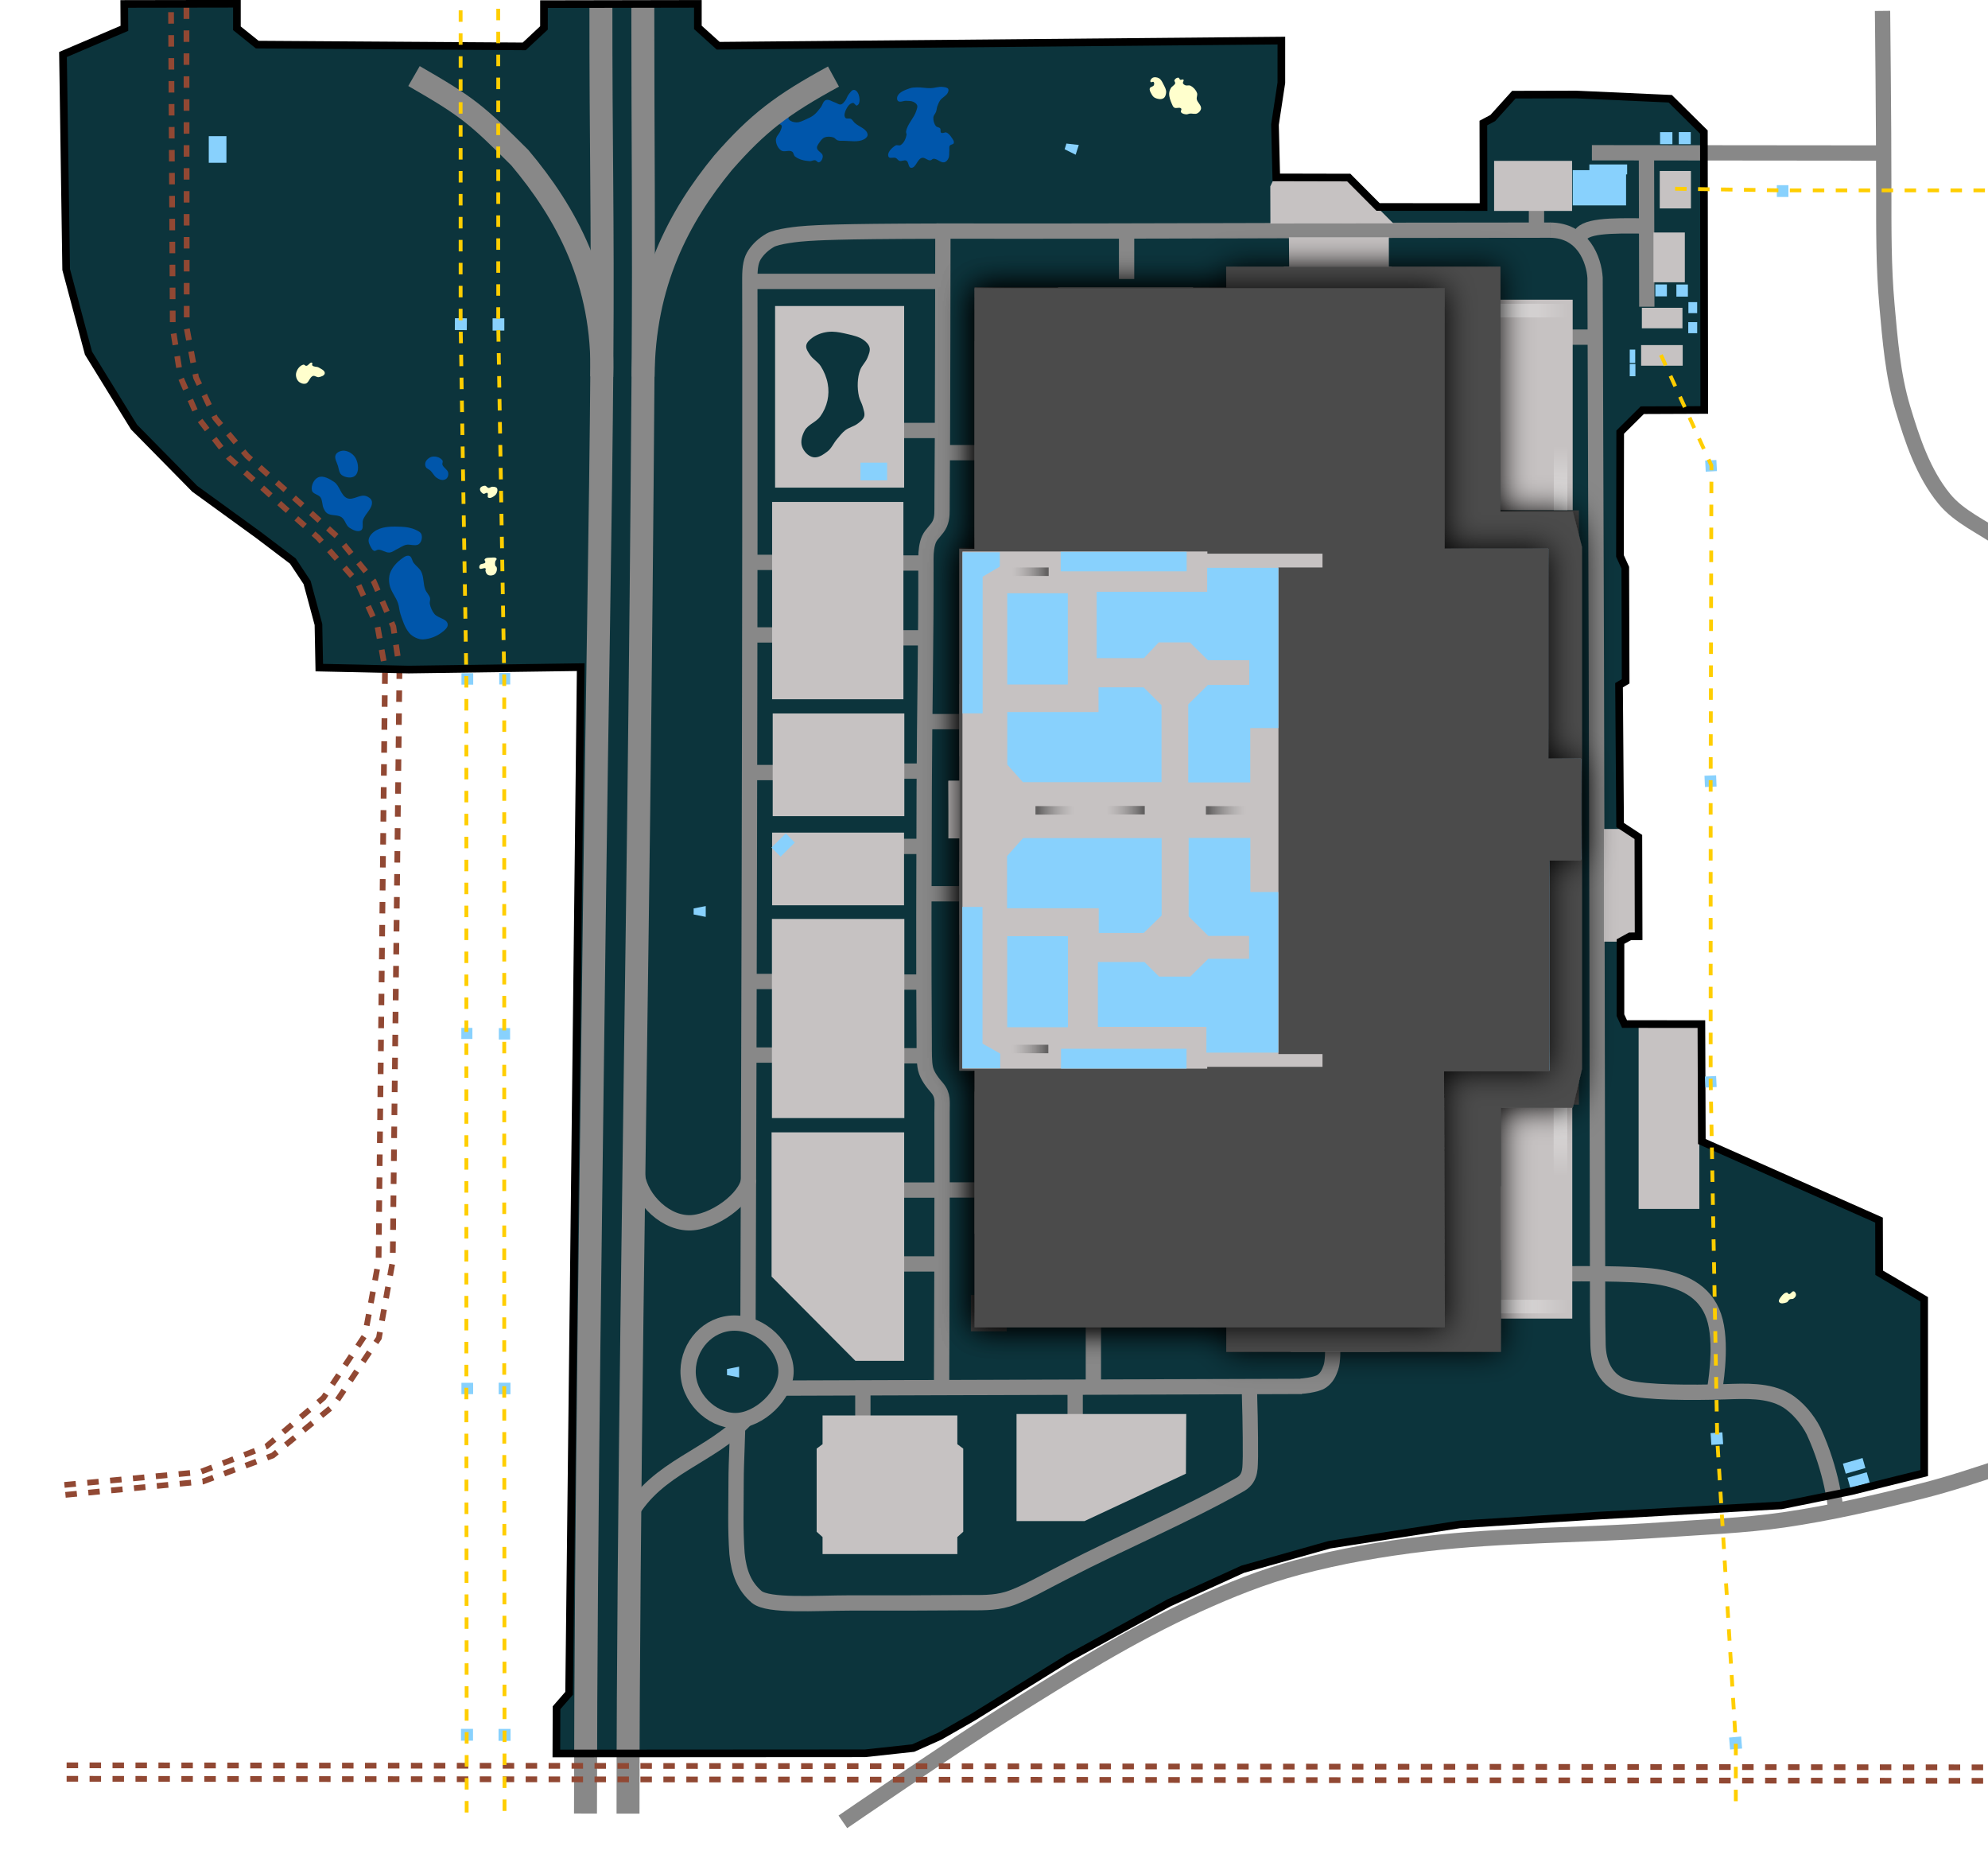
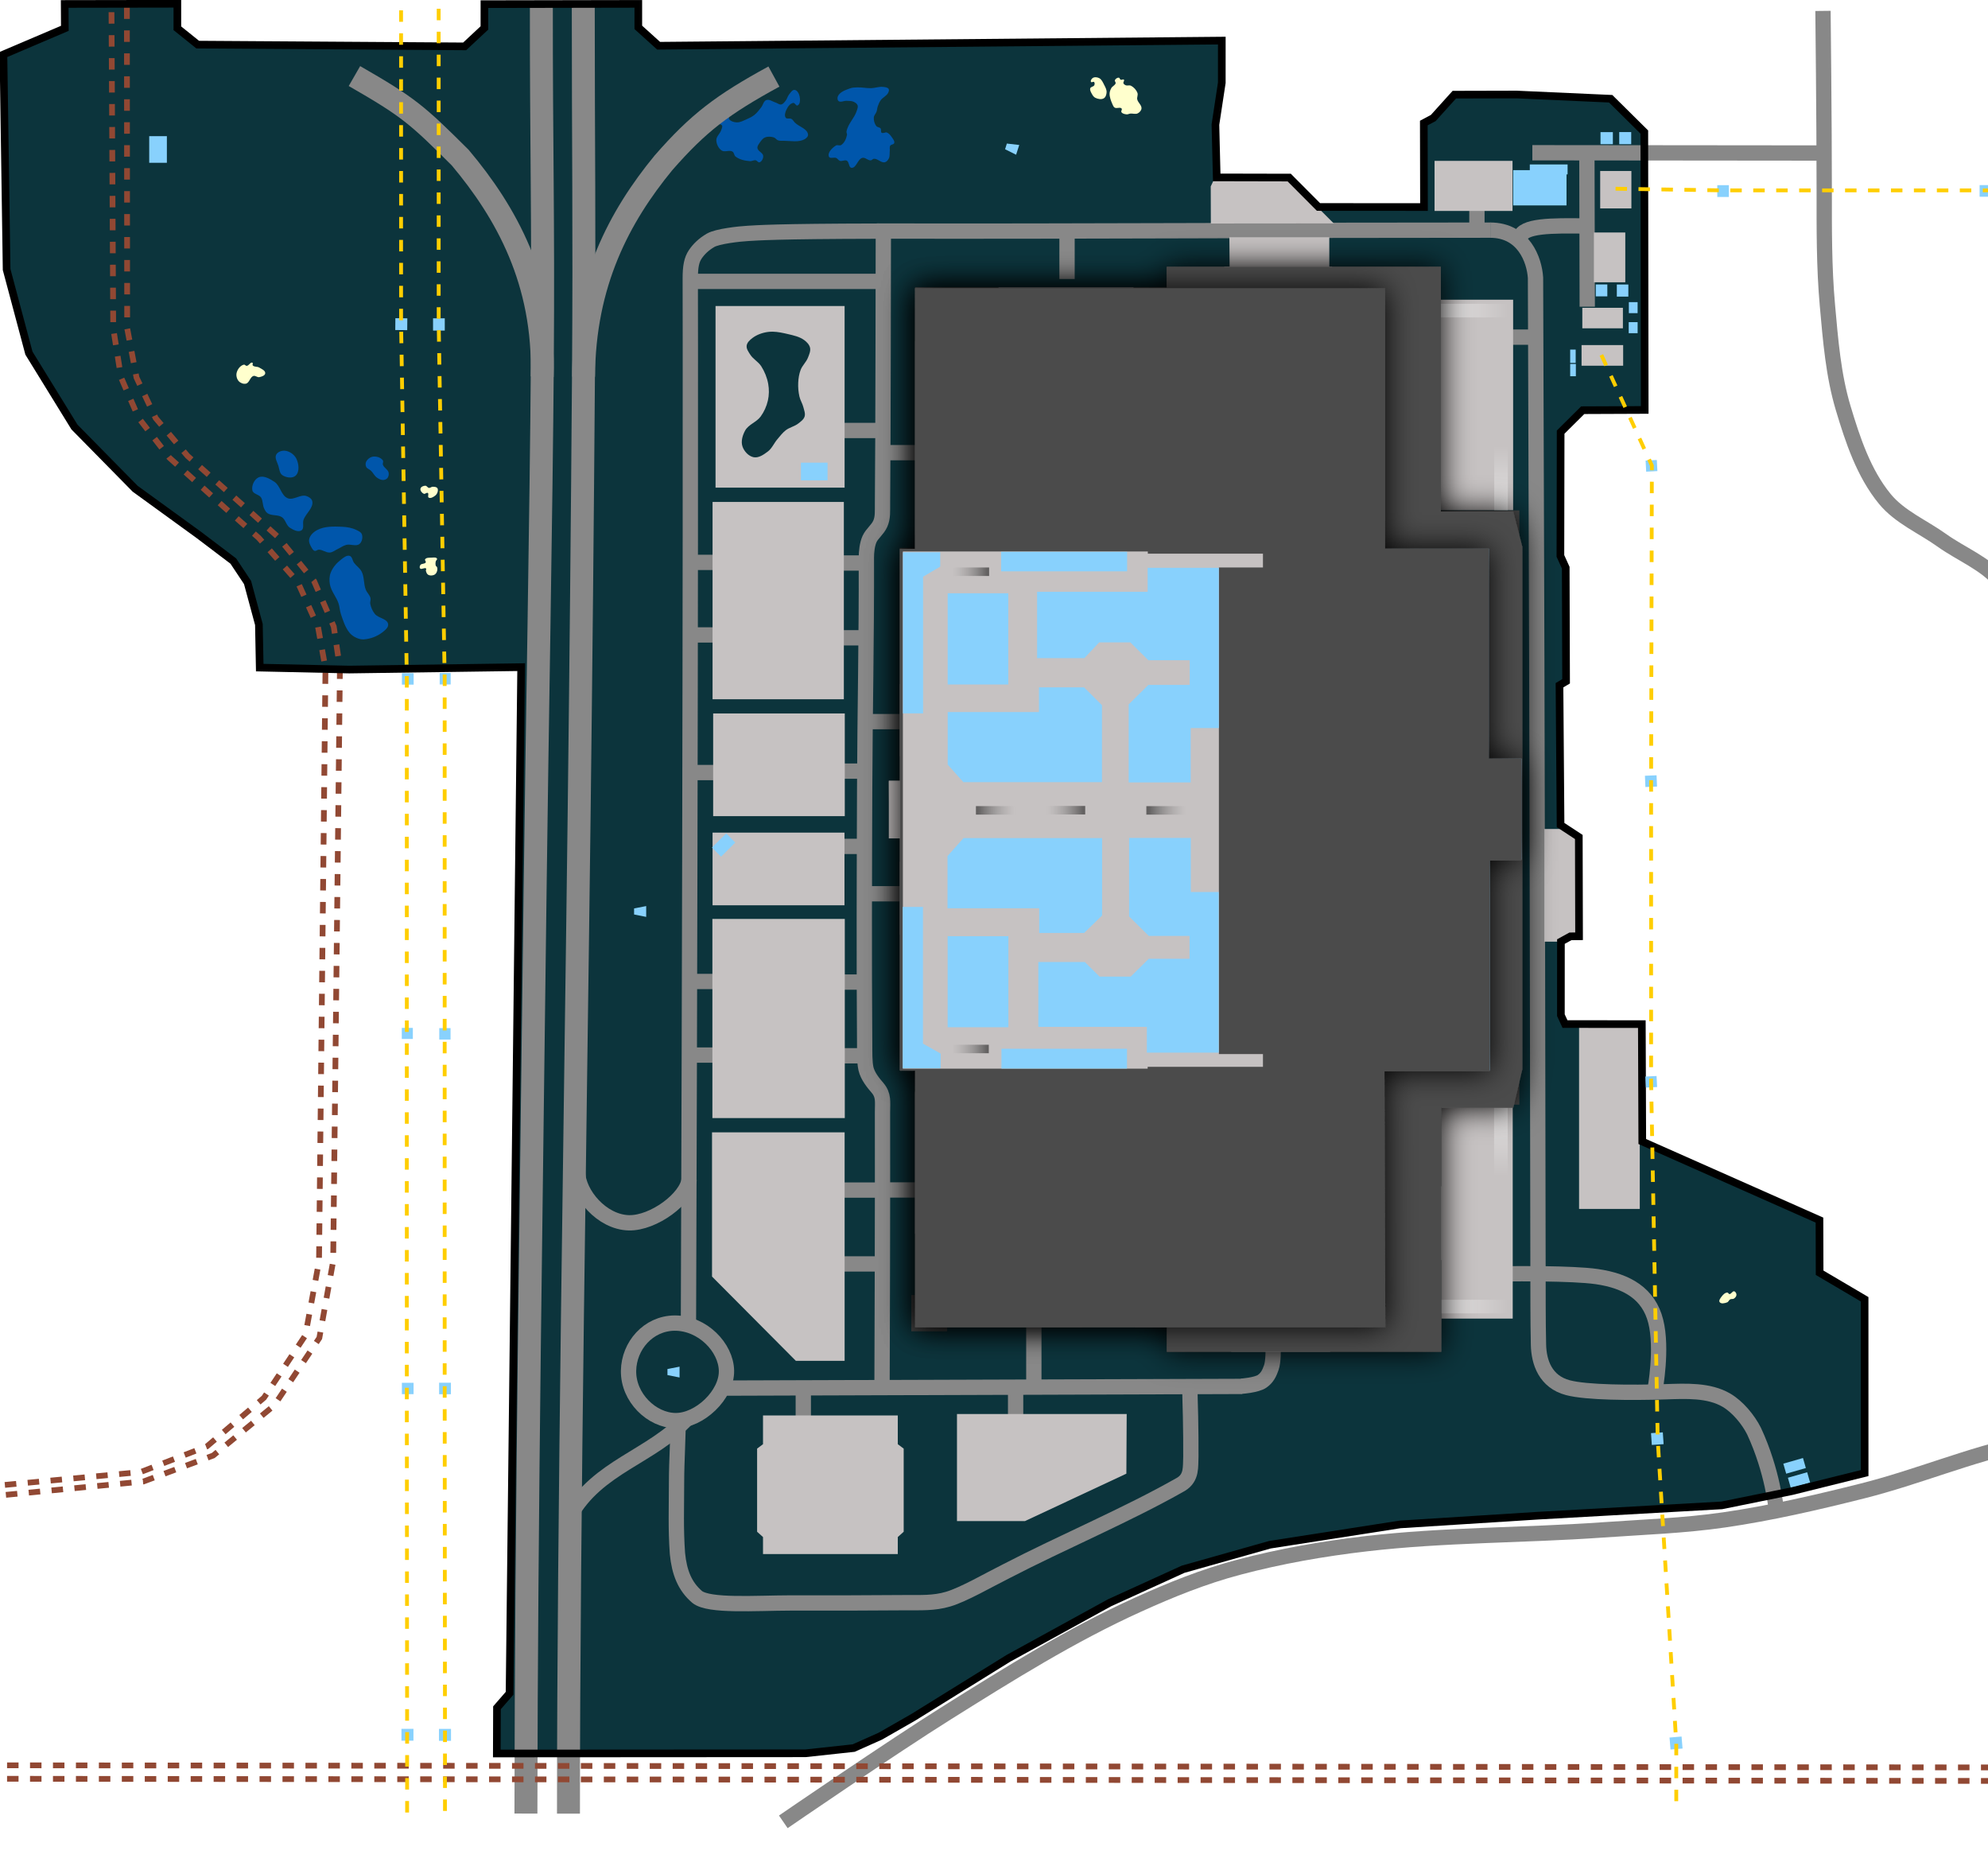
- <svg xmlns="http://www.w3.org/2000/svg" xmlns:xlink="http://www.w3.org/1999/xlink" xml:space="preserve" id="svg235" width="977.1" height="918.559" version="1.1" viewBox="0 0 977.1 977.1" preserveAspectRatio="xMidYMid">
+ <svg xmlns="http://www.w3.org/2000/svg" xmlns:xlink="http://www.w3.org/1999/xlink" xml:space="preserve" id="svg235" width="977.1" height="918.559" version="1.1" viewBox="0 0 977.1 977.1" preserveAspectRatio="xMinYMax">
  <style id="style_common">
    .cement { fill:#c6c2c2 }
    .land { fill:#0c343c }
    .rock { fill:#ffffcd }
    .water { fill:#0056ab }
    .wood { fill:#593700 }
    .tarmac { fill:#888 }
    .gravel { fill:#946d3e }
    .building { fill:#88d1fd }
    .map_border { fill:none;stroke:#000;stroke-width:4 }
    .fence { fill:none;stroke:#c4e3c3;stroke-width:1 }
    .road_tarmac { fill:none;stroke:#888 }
    .road_gravel { fill:none;stroke:#946d3e }
    .road_small { stroke-width:5 }
    .road_medium { stroke-width:8 }
    .road_large { stroke-width:12 }
    .railroad { fill:none;stroke:#914833;stroke-dasharray:6;stroke-width:3 }
    .danger { fill:red;fill-opacity:.4;stroke:red;stroke-dasharray:4,2;stroke-width:2 }
  </style>
  <style id="style_interchange">
    .shadow{filter:drop-shadow(0 0 8px #000)}
    .structure{ fill:#4b4b4b }
    .powerline{ fill:none;stroke:#ffce00;stroke-width:2;stroke-miterlimit:10;stroke-dasharray:6,6 }
  </style>
  <defs id="defs1">
    <linearGradient id="rampDown_l2r">
      <stop id="stop200" offset="0" style="stop-color:#777777;stop-opacity:0;" />
      <stop id="stop199" offset="1" style="stop-color:#000000;stop-opacity:0.5;" />
    </linearGradient>
    <linearGradient id="rampDown_r2l">
      <stop id="stop84" offset="0" style="stop-color:#000000;stop-opacity:0.5;" />
      <stop id="stop85" offset="1" style="stop-color:#777777;stop-opacity:0;" />
    </linearGradient>
    <linearGradient id="rampUp_l2r">
      <stop id="stop168" offset="0" style="stop-color:#ffffff;stop-opacity:0;" />
      <stop id="stop169" offset="1" style="stop-color:#ffffff;stop-opacity:0.5;" />
    </linearGradient>
    <linearGradient id="rampUp_r2l">
      <stop id="stop176" offset="0" style="stop-color:#ffffff;stop-opacity:0.5;" />
      <stop id="stop175" offset="1" style="stop-color:#ffffff;stop-opacity:0;" />
    </linearGradient>
    <linearGradient xlink:href="#rampDown_l2r" id="linearGradient199" x1="559.72" x2="580.328" y1="616.028" y2="616.028" gradientUnits="userSpaceOnUse" />
    <linearGradient xlink:href="#rampDown_l2r" id="linearGradient204" x1="615.41" x2="636.924" y1="475.45" y2="475.45" gradientUnits="userSpaceOnUse" />
    <linearGradient xlink:href="#rampDown_l2r" id="linearGradient208" x1="559.918" x2="580.392" y1="335.181" y2="335.181" gradientUnits="userSpaceOnUse" />
    <linearGradient xlink:href="#rampDown_l2r" id="linearGradient244" x1="654.3" x2="666.345" y1="622.466" y2="622.466" gradientUnits="userSpaceOnUse" />
    <linearGradient xlink:href="#rampDown_r2l" id="linearGradient178" x1="534.583" x2="551.118" y1="475.259" y2="475.259" gradientUnits="userSpaceOnUse" />
    <linearGradient xlink:href="#rampDown_r2l" id="linearGradient183" x1="562.593" x2="578.763" y1="648.223" y2="648.223" gradientUnits="userSpaceOnUse" />
    <linearGradient xlink:href="#rampDown_r2l" id="linearGradient185" x1="689.426" x2="716.388" y1="638.206" y2="638.206" gradientUnits="userSpaceOnUse" />
    <linearGradient xlink:href="#rampDown_r2l" id="linearGradient190" x1="653.566" x2="665.019" y1="326.371" y2="326.371" gradientUnits="userSpaceOnUse" />
    <linearGradient xlink:href="#rampDown_r2l" id="linearGradient192" x1="563.652" x2="577.103" y1="216.613" y2="216.613" gradientUnits="userSpaceOnUse" />
    <linearGradient xlink:href="#rampDown_r2l" id="linearGradient194" x1="547.947" x2="578.655" y1="313.955" y2="313.955" gradientUnits="userSpaceOnUse" />
    <linearGradient xlink:href="#rampDown_r2l" id="linearGradient202" x1="675.547" x2="697.621" y1="475.556" y2="475.556" gradientUnits="userSpaceOnUse" />
    <linearGradient xlink:href="#rampDown_r2l" id="linearGradient206" x1="575.148" x2="596.969" y1="475.676" y2="475.676" gradientUnits="userSpaceOnUse" />
    <linearGradient xlink:href="#rampDown_r2l" id="linearGradient240" x1="887.882" x2="887.882" y1="481.813" y2="469.194" gradientUnits="userSpaceOnUse" />
    <linearGradient xlink:href="#rampDown_r2l" id="linearGradient84" x1="655.973" x2="655.973" y1="565.05" y2="554.986" gradientUnits="userSpaceOnUse" />
    <linearGradient xlink:href="#rampUp_l2r" id="linearGradient169" x1="674.614" x2="687.492" y1="475.591" y2="475.591" gradientUnits="userSpaceOnUse" />
    <linearGradient xlink:href="#rampUp_l2r" id="linearGradient175" x1="574.559" x2="586.747" y1="475.591" y2="475.591" gradientUnits="userSpaceOnUse" />
    <linearGradient xlink:href="#rampUp_l2r" id="linearGradient229" x1="566.338" x2="574.468" y1="216.6" y2="216.6" gradientUnits="userSpaceOnUse" />
    <linearGradient xlink:href="#rampUp_l2r" id="linearGradient231" x1="547.768" x2="566.721" y1="314.02" y2="314.02" gradientUnits="userSpaceOnUse" />
    <linearGradient xlink:href="#rampUp_l2r" id="linearGradient233" x1="534.908" x2="545.617" y1="475.273" y2="475.273" gradientUnits="userSpaceOnUse" />
    <linearGradient xlink:href="#rampUp_l2r" id="linearGradient235" x1="563.23" x2="574.456" y1="648.18" y2="648.18" gradientUnits="userSpaceOnUse" />
    <linearGradient xlink:href="#rampUp_l2r" id="linearGradient237" x1="652.08" x2="652.08" y1="570.197" y2="552.706" gradientUnits="userSpaceOnUse" />
    <linearGradient xlink:href="#rampUp_l2r" id="linearGradient239" x1="688.48" x2="705.508" y1="638.044" y2="638.044" gradientUnits="userSpaceOnUse" />
    <linearGradient xlink:href="#rampUp_r2l" id="linearGradient173" x1="624.846" x2="637.665" y1="475.41" y2="475.41" gradientUnits="userSpaceOnUse" />
    <linearGradient xlink:href="#rampUp_r2l" id="linearGradient180" x1="569.985" x2="582.735" y1="615.862" y2="615.862" gradientUnits="userSpaceOnUse" />
    <linearGradient xlink:href="#rampUp_r2l" id="linearGradient187" x1="569.395" x2="583.138" y1="335.232" y2="335.232" gradientUnits="userSpaceOnUse" />
    <linearGradient xlink:href="#rampUp_r2l" id="linearGradient219" x1="887.768" x2="887.768" y1="481.878" y2="469.138" gradientUnits="userSpaceOnUse" />
    <linearGradient xlink:href="#rampUp_r2l" id="linearGradient221" x1="882.455" x2="882.455" y1="298.96" y2="261.574" gradientUnits="userSpaceOnUse" />
    <linearGradient xlink:href="#rampUp_r2l" id="linearGradient223" x1="848.279" x2="886.75" y1="182.324" y2="182.324" gradientUnits="userSpaceOnUse" />
    <linearGradient xlink:href="#rampUp_r2l" id="linearGradient225" x1="882.449" x2="882.449" y1="650.491" y2="691.245" gradientUnits="userSpaceOnUse" />
    <linearGradient xlink:href="#rampUp_r2l" id="linearGradient227" x1="848.471" x2="886.866" y1="767.817" y2="767.817" gradientUnits="userSpaceOnUse" />
    <linearGradient xlink:href="#rampUp_r2l" id="linearGradient242" x1="660.831" x2="668.614" y1="326.469" y2="326.469" gradientUnits="userSpaceOnUse" />
    <linearGradient xlink:href="#rampUp_r2l" id="linearGradient246" x1="660.571" x2="669.358" y1="622.62" y2="622.62" gradientUnits="userSpaceOnUse" />
  </defs>
  <g id="Ground_Level" data-name="Ground Level">
    <g id="Base_Terrain" class="land" data-name="Base Terrain">
      <path d="m816.069 530.62 2.145 4.638 40.176.043.231 61.355 92.636 41.079.08 27.516 23.521 13.856.018 90.846-37.972 9.438-36.744 7.449-96.386 5.404-71.785 4.546-68.048 10.614-45.401 12.824-38.391 17.498-52.854 29.013-49.816 30.879-17.22 9.853-13.949 6.225-25.19 2.73-161.375.098.085-23.886 6.578-7.562 6.071-536.368-89.927 1.258-46.756-1.014-.439-22.528-5.931-21.96-7.45-11.209-18.054-13.67-33.258-24.122-31.744-32.266-23.791-38.609-11.672-43.721L1.796 28.49 33.901 14.808l-.075-12.738 58.9-.101V14.773l10.636 8.546 139.573.925 10.325-9.642.01-12.427 80.452-.152V14.306l10.629 9.602 294.436-2.689-.005 22.034-3.329 21.897.679 27.578 37.898.084 15.306 15.373 55.157.034-.096-43.904 4.918-2.611 11.036-12.225 32.516-.08 49.232 2.214 17.588 17.406.201 145.256-32.401.133-11.547 11.464-.123 64.705 2.782 6.141.185 59.389-3.449 2.054.56 73.058 9.544 6.268.131 51.896-4.503.032-4.977 2.732z" />
    </g>
    <g id="Water" class="water">
      <path d="M190.207 334.203c3.412-.247 6.891-1.532 9.604-3.617 1.417-1.09 3.381-2.597 3.118-4.365-.433-2.904-5.161-3.063-6.985-5.363-1.191-1.502-2.005-3.357-2.37-5.239-.19-.98.355-2.022.125-2.993-.395-1.666-1.883-2.891-2.494-4.49-1.142-2.987-.679-6.501-2.121-9.355-.917-1.815-2.786-2.977-3.991-4.615-.841-1.143-.891-3.193-2.245-3.617-1.599-.501-3.289.971-4.615 1.996-2.297 1.774-4.334 4.146-5.363 6.86-.724 1.908-.746 4.104-.374 6.111.657 3.549 3.344 6.431 4.49 9.854.608 1.817.634 3.796 1.247 5.612 1.142 3.384 2.245 6.951 4.49 9.729.915 1.131 2.169 2.013 3.492 2.619 1.239.567 2.633.972 3.992.873z" />
      <path d="M166.634 287.306c2.016-.036 3.853 1.675 5.862 1.497 1.501-.133 2.752-1.23 4.116-1.871 1.464-.688 2.802-1.702 4.365-2.12 2.255-.604 5.197 1.002 6.985-.499 1.312-1.102 1.799-3.366 1.247-4.989-.41-1.205-1.844-1.824-2.994-2.37-2.269-1.077-4.849-1.515-7.358-1.621-4.4-.186-9.219-.343-13.097 1.746-1.842.992-3.673 2.694-4.115 4.739-.34 1.569.55 3.236 1.371 4.615.362.606.814 1.323 1.497 1.497.714.182 1.384-.61 2.121-.624z" />
      <path d="M143.493 251.855c-2.396-1.582-5.677-3.53-8.29-2.341-2.302 1.048-3.809 4.395-3.243 6.86.43 1.874 3.43 2.014 4.49 3.617 1.096 1.658.769 3.942 1.621 5.738.435.917.918 1.908 1.747 2.494 2.148 1.521 5.434.635 7.608 2.121 1.888 1.29 2.195 4.246 4.116 5.488 1.748 1.129 4.355 2.507 6.094 1.363 1.518-.998.456-3.626 1.015-5.355 1.116-3.451 5.359-6.303 4.615-9.853-.284-1.356-1.803-2.329-3.127-2.738-3.121-.966-6.705 2.399-9.732 1.168-3.399-1.381-3.852-6.542-6.914-8.562z" />
      <path d="M195.071 238.663c-1.477.189-2.94 1.294-3.617 2.62-.416.814-.396 1.919 0 2.744.461.959 1.728 1.256 2.494 1.995 1.147 1.105 1.817 2.701 3.119 3.617.947.667 2.085 1.277 3.242 1.247.819-.02 1.728-.362 2.246-.997.617-.759.825-1.911.623-2.869-.349-1.66-2.469-2.503-2.993-4.116-.232-.712.422-1.627 0-2.245-1.032-1.511-3.299-2.228-5.114-1.996z" />
      <path d="M148.915 235.579c-1.646-.143-3.751.596-4.507 2.065-.904 1.758.551 3.931 1.127 5.822.515 1.69.613 3.876 2.066 4.882 1.905 1.32 5.242 1.852 6.948.282 2.189-2.016 1.705-6.258.375-8.92-1.086-2.175-3.587-3.922-6.009-4.131z" />
      <path d="M374.511 73.191c.011 2.038 1.084 4.298 2.762 5.455 1.579 1.089 4.105-.423 5.724.606.842.535.766 1.942 1.549 2.559 2.091 1.648 4.955 2.229 7.61 2.424.976.072 1.931-.631 2.896-.471.753.125 1.285 1.284 2.02 1.077 1.231-.345 2.013-2.023 1.953-3.3-.08-1.718-2.836-2.467-3.03-4.176-.11-.969.599-1.885 1.145-2.694.746-1.105 1.596-2.318 2.828-2.829 1.431-.593 3.171-.47 4.647 0 .813.259 1.286 1.189 2.088 1.482 1.016.371 2.151.265 3.233.269 3.579.014 7.569.912 10.708-.808.885-.485 1.913-1.419 1.818-2.425-.291-3.085-4.667-4.083-6.869-6.263-.633-.626-1.043-1.518-1.819-1.953-.879-.493-2.357.2-2.963-.606-.839-1.116-.255-2.911.337-4.176.72-1.538 1.948-3.385 3.636-3.569.843-.092 1.371 1.665 2.156 1.347 1.478-.6 1.463-3.084 1.144-4.647-.291-1.43-1.178-3.324-2.626-3.502-1.235-.151-2.098 1.402-2.896 2.357-.805.964-1.025 2.327-1.818 3.3-.634.777-1.305 1.765-2.29 1.953-1.025.196-1.964-.709-2.963-1.01-1.601-.483-3.279-1.853-4.849-1.28-1.468.537-1.722 2.615-2.694 3.839-1.088 1.369-2.136 2.814-3.502 3.906-1.225.979-2.669 1.669-4.108 2.29-1.643.709-3.33 1.672-5.118 1.616-1.371-.043-2.948-.439-3.839-1.482-.761-.89.223-2.769-.741-3.435-1.233-.851-3.277-.265-4.445.673-1.218.979-2.249 2.92-1.684 4.378.4 1.03 2.471.493 2.964 1.482.387.776-.199 1.736-.472 2.559-.591 1.782-2.501 3.174-2.492 5.051z" />
      <path d="M438.363 52.775c-.64-.57-.623-1.789-.248-2.559 1.101-2.257 3.997-3.185 6.357-4.045 1.174-.428 2.466-.448 3.715-.495 2.424-.092 4.84.471 7.265.413 2.102-.051 4.187-.923 6.274-.66 1.019.129 2.356.195 2.889 1.073.345.569.045 1.383-.248 1.981-.82 1.678-2.886 2.436-3.962 3.963-.667.946-1.104 2.045-1.486 3.137-.318.907-.344 1.899-.661 2.807-.361 1.034-1.316 1.88-1.403 2.972-.124 1.571.338 3.308 1.321 4.54.53.664 1.72.557 2.229 1.238.455.61-.082 1.733.495 2.229.314.269.826.107 1.239.083.447-.027.89-.37 1.32-.248 1.255.358 2.152 1.565 2.89 2.642.6.877 1.485 1.961 1.156 2.972-.254.777-1.64.623-2.064 1.321-.474.779-.15 1.818-.248 2.724-.143 1.323.102 2.773-.495 3.963-.428.852-1.136 1.764-2.064 1.981-1.966.461-3.768-1.998-5.779-1.816-.588.053-.98.769-1.568.826-1.517.145-2.889-1.653-4.376-1.321-2.529.565-3.21 5.544-5.779 5.201-1.46-.195-1.092-3.025-2.394-3.715-1.07-.568-2.483.464-3.632.083-.763-.253-1.164-1.16-1.899-1.486-1.174-.522-3.271.512-3.797-.66-.942-2.097 1.676-4.653 3.632-5.861.776-.479 1.956.243 2.724-.248 1.714-1.095 2.668-3.286 3.055-5.284.111-.573-.34-1.157-.248-1.734.637-3.999 4.171-7.029 5.366-10.897.287-.929.75-1.977.413-2.889-.317-.86-1.23-1.437-2.064-1.816-1.137-.517-2.468-.425-3.715-.495-1.401-.079-3.162 1.016-4.21.083z" />
    </g>
    <g id="Structure" class="structure">
      <path d="m753.2 139.421-143.313.015v10.694H478.383v136.242h-7.971v272.834h7.921v117.698h-1.866v18.947h18.704v-2.246h114.874v13.026h143.412l.29-129.237h40.604V266.772h-41.443z" />
    </g>
    <g id="Roads" class="road_tarmac">
      <g id="Normal_Roads" class="road_medium" data-name="Normal Roads">
        <path d="M297.988 792.235c14.514-25.829 42.63-30.618 61.465-51.118" />
        <path d="M379.821 716.477c.227 12.606-14.117 26.222-26.725 26.062-12.291-.158-24.699-11.961-24.477-26.062.214-13.064 10.305-24.768 24.074-24.92 14.6-.054 26.908 12.735 27.128 24.92z" />
        <path d="M301.997 612.56c.195 11.491 12.638 26.263 26.811 26.582 12.852.288 30.38-12.701 31.501-22.739" />
        <path d="M359.939 691.106c1.321-372.342.972-539.185.949-545.514-.023-6.329.745-9.868 2.59-12.613 1.845-2.745 4.422-5.271 8.032-7.376 3.61-2.105 14.905-3.363 19.675-3.623 4.771-.26 13.585-1.076 68.095-1.173" />
        <path d="M665.64 704.86s.169 6.878-.985 9.987c-.96 2.69-1.992 5.192-4.786 7.135-2.928 2.036-10.856 2.577-10.856 2.577" />
        <path d="m649.46 724.66-270.824.884" />
        <path d="M622.084 723.162c.009 6.913.238 11.697.349 17.224.169 8.511.201 13.852.178 20.922-.28 5.229.651 10.977-5.13 14.502-28.254 16.081-62.396 30.406-91.5 45.511-8.95 4.446-22.016 12.08-30.262 14.524-7.477 2.215-14.419 1.799-22.216 1.847-20.106.123-38.313.233-60.127.154-18.706.042-42.61 1.847-48.871-3.131-6.481-5.55-9.34-12.792-10.319-22.695-.946-13.264-.479-23.843-.472-37.625.006-10.957.957-24.531.774-32.971" />
        <path d="M461.83 121.814s-.121 113.096-.434 141.108c-.05 4.421.283 7.601-1.197 10.89-1.386 3.083-4.262 5.04-5.583 7.926-1.215 2.658-1.666 6.672-1.657 9.79.125 43.479-.741 80.121-.89 120.184-.165 44.759-.337 89.709 0 134.278.026 3.371-.114 9.167.672 12.593.914 3.986 3.991 7.626 5.952 9.899 3.469 4.023 2.682 7.418 2.698 12.778.127 46.257-.239 140.566-.239 140.566" />
        <path d="M458.678 120.766c109.513.22 210.884-.521 320.668-.476" />
        <path d="M865.294 726.364s3.976-21.391.359-35.737c-3.619-14.345-14.901-21.096-30.913-23.378-12.999-1.853-44.156-1.46-44.156-1.46" />
        <path d="M804.108 666.926c-.166-48.595-.157-224.139-1.309-521.737-.584-9.27-6.133-24.868-23.61-24.893" />
        <path d="M928.608 788.664s-1.77-19.587-11.561-40.655c-3.032-6.024-8.537-12.665-14.343-16.093-9.284-5.477-21.34-4.802-32.03-4.461-17.847.57-41.109.451-50.892-2.114-11.832-3.101-15.228-13.359-15.429-22.457-.29-13.025-.224-29.371-.245-35.468" />
        <path d="M440.026 660.637h18.958" />
        <path d="M440.353 622.038h18.23" />
        <path d="M438.953 551.842h11.213" />
        <path d="M438.588 513.321h12.005" />
        <path d="M438.565 442.399h12.005" />
        <path d="M375.792 513.006h-13.28" />
        <path d="M375.792 551.477h-13.371" />
        <path d="M377.003 403.803H362.33" />
        <path d="M438.766 333.368h12.005" />
        <path d="M439.211 294.275h11.56" />
        <path d="M377.731 293.95h-15.777" />
        <path d="M377.395 331.869h-15.777" />
        <path d="M440.38 225.005h18.514" />
        <path d="M360.529 147.078h100.137" />
        <path d="M557.872 121.847v23.994" />
        <path d="M540.512 721.918v-31.135" />
        <path d="M530.987 723.493v15.828" />
        <path d="M419.982 727.628v14.124" />
        <path d="M451.375 403.056H439.37" />
        <path d="M790.79 176.219h15.226" />
        <path d="M462.993 236.599h18.514" />
        <path d="M454.276 377.185h18.513" />
        <path d="M454.562 467.165h18.513" />
        <path d="M462.355 621.979h18.514" />
        <path d="M772.168 109.12v8.945" />
        <path d="m829.667 81.779.183 78.53" />
        <path d="m954.165 79.985-153.021-.15" />
        <path d="M828.682 118.11c-17.28-.202-32.747-.317-33.909 6.061" />
        <path d="M1192.12 743.125s-48.74 1.164-73 3.289c-20.26 1.774-40.6 3.689-60.5 7.891-28.84 6.091-56.25 17.803-84.838 24.991-23.894 6.006-47.958 11.585-72.341 15.125-21.113 3.067-42.506 3.761-63.789 5.261-41.18 2.903-82.634 2.433-123.636 7.234-22.55 2.641-44.649 6.501-66.595 12.321-18.23 4.834-35.366 11.77-52.545 19.554-34.948 15.836-67.128 36.028-99.653 56.382-28.817 18.034-85.692 57.081-85.692 57.081" />
        <path d="M1060.73 753.004s2.48-254.858 3.26-383.25c.08-12.184-1.07-24.57-4.4-36.288-2.97-10.406-6.74-21.141-13.67-29.446-8.04-9.617-20.55-14.355-30.74-21.642-9.97-7.129-21.986-12.12-29.758-21.599-11.026-13.457-16.753-30.775-21.751-47.439-5.202-17.344-6.625-35.656-8.252-53.69-1.814-20.111-1.672-40.364-1.672-60.557.009-35.018-.649-93.394-.649-93.394" />
      </g>
      <g id="Highways" class="road_large">
        <path d="M404.624 40.014c-26.897 14.676-39.424 24.139-57.743 45.085-23.053 28.049-41.54 62.746-41.782 111.785" />
        <path d="M274.968 947.923c.148-153.392 2.956-330.318 4.832-484.737.938-77.21 3.189-196.881 3.744-274.029.556-77.149-.585-111.774-.511-188.473" />
        <path d="M185.312 39.755c28.247 16.232 32.586 20.032 55.308 42.648 24.094 28.658 44.204 64.643 42.85 114.469" />
        <path d="M297.208 947.95c0-153.401 3.694-367.166 5.571-521.626.938-77.23 1.727-154.46 2.281-231.557.553-77.097-.121-117.144-.121-193.843" />
      </g>
    </g>
    <g id="Rocks" class="rock">
      <path d="M124.848 199.267c.903.968 2.482 1.57 3.768 1.256 1.812-.443 2.111-3.472 3.894-4.02.981-.301 2.005.814 3.014.629 1.223-.225 3.019-.773 3.14-2.01.142-1.444-1.898-2.264-3.14-3.015-1.02-.616-2.651-.196-3.391-1.13-.287-.363.282-1.163-.125-1.382-1.008-.539-1.874 1.575-3.015 1.633-.543.028-.977-.75-1.507-.628-1.85.427-3.325 2.425-3.768 4.271-.353 1.471.099 3.289 1.13 4.396z" />
      <path d="M219.832 255.386c.233-.97 1.59-1.515 2.587-1.504.729.009 1.14 1.056 1.864 1.143.649.077 1.212-.585 1.865-.601.851-.022 1.904.022 2.466.661.4.456.366 1.211.24 1.804-.174.828-.653 1.65-1.323 2.166-.945.727-2.414 1.649-3.428 1.022-.693-.428.251-1.946-.421-2.406-.591-.404-1.446.7-2.105.421-.989-.418-1.995-1.663-1.745-2.706z" />
      <path d="M219.652 297.127c-.408-.444-.216-1.304.12-1.804.585-.871 2.376-.437 2.827-1.384.23-.483-.636-1.105-.361-1.564.599-.996 2.207-.857 3.368-.902.979-.037 2.444-.332 2.887.542.232.455-.554.883-.661 1.383-.168.784-.256 1.668.06 2.406.112.26.502.336.601.601.311.828.177 1.838-.18 2.647-.269.609-.768 1.188-1.383 1.443-.945.392-2.192.467-3.068-.06-.707-.426-1.04-1.356-1.203-2.165-.071-.356.36-.81.121-1.083-.688-.783-2.423.708-3.128-.06z" />
      <path d="M571.336 40.744c.964-.605 2.408-.404 3.412.131 1.244.662 1.848 2.16 2.494 3.413.635 1.229 1.387 2.556 1.313 3.938-.063 1.153-.454 2.555-1.444 3.15-1.277.768-3.124.393-4.463-.263-.835-.409-1.397-1.28-1.837-2.1-.472-.879-1.111-1.944-.788-2.888.284-.828 1.739-.778 2.1-1.575.236-.52.288-1.319-.131-1.706-.385-.357-1.287.439-1.575 0-.418-.639.272-1.694.919-2.1z" />
      <path d="M582.886 41.926c-.203.502.524 1.05.394 1.575-.268 1.083-1.678 1.525-2.232 2.494-.5.877-.892 1.878-.918 2.888-.05 1.899.68 3.773 1.443 5.513.293.667.569 1.444 1.182 1.837 1.041.668 2.898-.438 3.675.525.385.478-.451 1.313-.131 1.837.52.854 1.761 1.085 2.756 1.181.623.061 1.216-.317 1.837-.394 1.304-.16 2.766.461 3.938-.131.945-.478 1.843-1.442 1.969-2.494.211-1.769-1.886-3.109-2.232-4.856-.212-1.074.502-2.251.132-3.281-.577-1.603-1.892-3.038-3.413-3.806-.824-.416-1.91.106-2.756-.263-.483-.21-1-.555-1.181-1.05-.213-.581.667-1.37.262-1.837-.373-.43-1.188.235-1.706 0-.424-.192-.459-.982-.919-1.05-.817-.121-1.791.547-2.1 1.313z" />
      <path d="M899.989 677.837c.766-1.033 1.863-2.249 3.15-2.231.437.006.613.761 1.05.787.958.057 1.56-1.669 2.493-1.443.708.171 1.188 1.109 1.182 1.837-.009.789-.658 1.53-1.313 1.969-.556.372-1.379.078-1.969.394-.654.35-.884 1.302-1.575 1.575-1.221.482-3.187.946-3.937-.132-.553-.795.342-1.978.919-2.756z" />
    </g>
    <g id="Pavement" class="cement">
      <g id="Outdoors">
        <path d="m697.319 116.767-23.967-23.931-38.201.057-2.152 4.546.06 19.383" />
        <path d="M750.017 84.08v26.178h40.763V84.08Z" />
        <path d="M753.27 266.653V156.656h37.83v109.997z" />
        <path d="M836.617 108.941V89.374h16.313v19.567z" />
        <path d="M833.325 147.552v-26.03h16.411v26.03z" />
        <path d="M827.27 171.602v-10.717h21.225v10.717z" />
        <path d="M826.876 191.159v-10.788h21.746v10.788z" />
        <path d="M500.329 739.078v55.964h35.574l52.986-24.776.175-31.188z" />
        <path d="M374.1 159.958v94.911h67.476v-94.911zm29.993 13.414c2.631.058 5.28.645 7.842 1.245 2.963.695 6.116 1.36 8.56 3.172 1.334.988 2.651 2.344 3.014 3.963.39 1.74-.457 3.572-1.11 5.231-.902 2.295-2.926 4.039-3.805 6.342-.806 2.111-1.153 4.402-1.268 6.659-.124 2.437.099 4.912.634 7.292.433 1.926 1.587 3.635 2.06 5.55.395 1.604 1.133 3.34.635 4.915-.495 1.57-2.031 2.634-3.329 3.646-1.94 1.511-4.553 1.988-6.501 3.487-1.718 1.323-3.034 3.106-4.439 4.757-1.734 2.037-2.781 4.728-4.914 6.342-2.136 1.616-4.822 3.527-7.451 3.012-2.676-.526-5.025-3.113-5.867-5.708-.861-2.652.081-5.803 1.428-8.245 1.753-3.177 5.944-4.361 8.085-7.291 1.813-2.483 3.13-5.403 3.805-8.402.64-2.836.678-5.861.159-8.721-.59-3.244-1.872-6.416-3.646-9.195-1.488-2.332-4.218-3.695-5.709-6.025-.921-1.438-2.131-3.064-1.902-4.756.223-1.644 1.688-2.962 3.011-3.963 2.31-1.746 5.219-2.785 8.087-3.171.869-.118 1.744-.156 2.621-.136z" />
        <path d="M372.54 365.491V262.363h68.645v103.128z" />
        <path d="M372.853 426.591v-53.676h68.817v53.676z" />
        <path d="M372.54 473.186v-37.991h68.98v37.991z" />
        <path d="M372.452 584.402V480.308h69.224v104.094z" />
        <path d="M372.261 591.856v75.385l43.839 44.058h25.488V591.856Z" />
        <path d="M398.917 739.835v15.024l-3.084 2.312v43.457l3.084 2.772v8.899h70.467V803.4l3.084-2.772v-43.457l-3.084-2.312v-15.024z" />
        <path d="M807.415 433.295v58.902h8.776l4.716-2.908 4.607-.012-.001-51.637-9.322-4.345z" />
        <path d="M825.573 631.894v-95.446h31.733v95.446z" />
        <path d="M753.564 689.211V577.41h37.322v111.801z" />
        <path d="m694.997 139.56-.013-15.547h-52.238l.121 15.547" />
      </g>
      <g id="Garage">
        <path d="m640.058 139.454.306 147.744h-59.291v11.087h23.662v9.911H569.85V265.52h22.778V150.123h-70.597v59.451l-6.407.131.064-10.44-3.871-.08.033-12.249-9.61-8.672h-23.792v124.959h16.532l.003 54.312h-24.575v37.724h71.244v55.185h-71.244v38.149h66.334l-.325 103.897h-35.889v-9.508h11.127v-12.404h-33.28v74.297h34.136v48.654l53.259.153v-23.595h47.224v-97.231h24.856v-10.437h-24.856v-.009h-6.569v-2.862h-25.838v-12.111h22.823v1.042h-21.715v10.016l61.362.171v-12.372h.361v12.374h.288v147.835H695.5v-29.25h25.546v-18.657h32.886v-38.553H696.85v-61.058h80.636v-.161h.434v-32.682h16.315v-59.124H777.92v-18.937h16.315v-50.673H777.92v-18.176h16.315v-58.991H777.92v-35.578h-51.274v242.439h-83.191v11.765h-.474v-6.464h-22.89v-20.234h-5.35v-21.634H567.68v-14.247l5.064-.152-.128-12.706-4.936-.044v-15.511h54.179v-49.984H567.68l.029-63.067 45.782-.133v-7.109h60.703V286.56h24.449v-60.784l55.401-.13v-38.238l-32.696.129v-18.281h-24.777l-.176-29.802zM515.851 272.319h33.902v13.217h-33.902z" />
        <path d="M464.694 408.354h7.064v6.801h14.375v15.2h-14.476v7.164h-6.66z" />
      </g>
    </g>
    <g id="Ramps" class="road_small road_tarmac" transform="translate(-.000027 .187718) scale(.889258)">
      <g id="Big_Ramps" class="road_medium">
        <path d="M887.774 182.359h-40.707" style="stroke:url(#linearGradient223)" />
        <path d="M882.511 261.056v38.665" style="stroke:url(#linearGradient221)" />
        <path d="M882.425 692.379V649.25" style="stroke:url(#linearGradient225)" />
        <path d="M887.865 767.758h-40.459" style="stroke:url(#linearGradient227)" />
      </g>
      <path d="M655.935 571.142v-19.26" style="stroke:url(#linearGradient237);stroke-width:12" />
      <path d="M546.722 313.967h21.117" style="stroke:url(#linearGradient231)" />
      <path d="M565.164 216.675h10.421" style="stroke:url(#linearGradient229)" />
      <path d="M533.862 475.348h12.745" style="stroke:url(#linearGradient233)" />
      <path d="M562.426 648.287h12.938" style="stroke:url(#linearGradient235)" />
      <path d="M687.449 638.098h18.962" style="stroke:url(#linearGradient239)" />
      <path d="M887.832 468.502v14.181" style="stroke:url(#linearGradient219)" />
      <path d="M669.87 326.436h-10.201" style="stroke:url(#linearGradient242)" />
      <path d="M670.155 622.504H659.9" style="stroke:url(#linearGradient246)" />
    </g>
    <g id="Train_Tracks" class="railroad" data-name="Train Tracks">
      <path d="m2.542 776.146 70.972-6.723 34.676-13.434 29.825-25.398 21.634-32.581 7.143-38.784 3.372-309.83-3.879-21.637-10.66-23.604-20.353-23.011-17.624-15.649-29.107-26.277-16.026-20.699-9.225-21.195-4.093-25.753-.926-169.512" />
      <path d="m3.084 781.34 71.881-6.983 36.494-13.564 31.904-26.176 23.599-35.278 7.224-40.113 3.533-309.96-3.23-21.766-10.271-23.735-18.924-23.14-17.884-16.168-29.367-26.148-16.675-19.79-10.004-21.195-4.872-25.753-.146-169.512" />
      <path d="M3.694 922.704 1188.62 923.967" />
      <path d="M3.694 929.756 1188.62 931.019" />
    </g>
    <g id="Buildings" class="building">
      <path d="M823.895 190.235v6.416h-2.97v-6.416z" />
      <path d="M823.8 182.724v6.965h-2.875v-6.965z" />
      <path d="M856.188 168.381v5.781h-4.661v-5.781z" />
      <path d="M799.816 85.957v2.98h-8.694v18.437h27.889V91.158h.561v-5.201z" />
      <path d="M856.178 157.924v5.755h-4.577v-5.755z" />
      <path d="M851.338 148.713v6.319h-6.024v-6.319z" />
      <path d="M840.348 148.681v6.222h-6.03v-6.222z" />
      <path d="M852.833 69.034v6.333h-6.264v-6.333z" />
      <path d="M843.238 69.062v6.302h-6.457v-6.302z" />
      <path d="m372.231 443.004 7.447-7.388 4.744 4.78-7.447 7.389z" />
      <path d="M418.735 251.076h13.931v-9.243h-13.931z" />
      <path d="M637.137 528.687h-10.462v3.731h10.462z" />
      <path d="m933.863 770.275 10.279-2.946-1.502-5.241-10.279 2.947z" />
      <path d="m934.754 772.4 10.073-2.878 1.542 5.394-10.074 2.878z" />
      <path d="M78.011 71.169V85.09h9.235V71.169Z" />
      <path d="M348.959 715.574v3.164l6.329 1.26v-5.659z" />
      <path d="m531.245 80.876 1.638-5.099-6.476-.744-.93 2.977z" />
      <path d="M331.513 474.824v3.164l6.329 1.26v-5.659z" />
    </g>
    <g id="Limit" class="map_border">
      <path d="m816.069 530.62 2.145 4.638 40.176.043.231 61.355 92.636 41.079.08 27.516 23.521 13.856.018 90.846-37.972 9.438-36.744 7.449-96.386 5.404-71.785 4.546-68.048 10.614-45.401 12.824-38.391 17.498-52.854 29.013-49.816 30.879-17.22 9.853-13.949 6.225-25.19 2.73-161.375.098.085-23.886 6.578-7.562 6.071-536.368-89.927 1.258-46.756-1.014-.439-22.528-5.931-21.96-7.45-11.209-18.054-13.67-33.258-24.122-31.744-32.266-23.791-38.609-11.672-43.721L1.796 28.49 33.901 14.808l-.075-12.738 58.9-.101V14.773l10.636 8.546 139.573.925 10.325-9.642.01-12.427 80.452-.152V14.306l10.629 9.602 294.436-2.689-.005 22.034-3.329 21.897.679 27.578 37.898.084 15.306 15.373 55.157.034-.096-43.904 4.918-2.611 11.036-12.225 32.516-.08 49.232 2.214 17.588 17.406.201 145.256-32.401.133-11.547 11.464-.123 64.705 2.782 6.141.185 59.389-3.449 2.054.56 73.058 9.544 6.268.131 51.896-4.503.032-4.977 2.732z" />
    </g>
    <g id="Powerline_Towers" class="building">
      <path d="m206.713 166.32 6.246.056-.056 6.186-6.246-.057z" />
      <path d="M226.406 166.376h6.133v6.414h-6.133z" />
      <path d="M210.129 351.863h6.138v5.99h-6.138z" />
      <path d="M229.878 351.765h5.742v5.989h-5.742z" />
      <path d="M210.062 537.267h5.785v5.784h-5.785z" />
      <path d="M229.66 537.381h5.898v5.974h-5.898z" />
      <path d="M210.11 722.77h6.118v5.934h-6.118z" />
      <path d="M229.579 722.724h6.164v6.027h-6.164z" />
      <path d="M209.878 903.647h6.285v6.181h-6.285z" />
      <path d="M229.509 903.674h6.286v6.234h-6.286z" />
      <path d="m872.869 908.191 6.292-.524.52 6.269-6.294.516z" />
      <path d="m863.191 749.083 6.169-.411.412 6.168-6.17.41z" />
      <path d="m860.229 562.697 5.862-.288.285 5.763-5.863.289z" />
      <path d="m860.009 405.48 6.08-.25.242 5.886-6.08.25z" />
      <path d="m860.361 240.737 5.864-.308.305 5.805-5.863.308z" />
      <path d="M897.839 96.79h6.056v6.164h-6.056z" />
      <path d="M1034.99 96.753h6.22v6.075h-6.22z" />
    </g>
    <g id="Powerlines" class="powerline">
      <path d="M212.849 947.372v-40.417l-.157-181.374V354.778l-3-185.797V0" />
      <path d="M232.639 946.554v-39.59l-.15-181.239V354.733l-3.137-185.57V.326" />
      <path d="m844.643 98.645 56.353.862h292.184" />
      <path d="m837.239 185.53 26.394 57.828-.398 164.86v157.168l3.448 186.877 9.708 158.943v33.009" />
    </g>
  </g>
  <g id="First_Floor" data-name="First Floor">
    <g id="Structure-1" class="structure shadow" data-name="Structure">
      <path d="M609.974 139.454v10.948H478.506v136.724h-7.951v272.502h7.927v134.083h131.534v12.817h143.553V579.065h37.599l4.791-20.333V285.9l-4.791-18.552h-37.824V139.454Z" />
    </g>
    <g id="Floor-1" class="cement">
      <path d="M479.903 151.86v26.347h21.001v29.366h-21.001v67.157h6.541v9.871h43.575v3.838h-57.823v119.585h-7.502v30.201h7.404v119.927h52.122v1.363h-5.651v2.241H499.67v27.765h-19.838v103.135H723.2V561.869h-78.838v-2.443h-63.107v-1.457h86.482v-50.078h2.88v50.078h106.75V448.405h17.38v-50.434h-17.444V288.1H669.279v49.694h-1.903V288.1h-97.584v-3.424H723.88V151.86Zm204.271 22.568h13.283v87.454h-13.54v-.947h12.455v-85.571h-12.198ZM548.19 249.982h.754v6.561l7.3 7.3h15.626v.643h-16.028l-7.652-7.653z" />
    </g>
    <g id="Enclosed_Spaces-1" class="building" data-name="Enclosed Spaces">
      <path d="M472.262 288.496v113.42h10.519V301.098l8.859-5.114v-7.488z" />
      <path d="M472.156 444.455v113.731h19.63v-7.442l-9.203-5.314V444.455Z" />
      <path d="M494.931 488.431v51.814h32.956v-51.814z" />
      <path d="M637.593 447.566v53.928h-36.872l-11.143 10.543H576.45l-9.966-9.932h-23.768v43.027l57.262.139v4.666h42.209v-33.172h16.601v-69.199z" />
      <path d="M590.296 436.714v41.659l10.503 10.667h21.975v-52.326z" />
      <path d="M543.087 359.037v13.073h-48.198v43.919h81.549v-47.43l-9.285-9.562z" />
      <path d="M494.685 305.879v52.405h33.411v-52.405z" />
      <path d="M600.239 296.535v4.595h-57.152v42.749h23.54l9.647-9.186h13.631l11.023 10.565h36.356v54.295h21.484v-70.91h-16.98v-32.107z" />
      <path d="m600.903 357.649-10.667 10.667v41.758h32.501v-52.425z" />
      <path d="M649.639 525.195v16.742h18.132v-16.742z" />
      <path d="M479.793 589.324V633.1h19.921v-43.776z" />
      <path d="M649.426 304.899v16.785h17.936v-16.785z" />
      <path d="M486.043 641.035v26.131h18.526v-22.392h-9.324v-3.739z" />
      <path d="M479.961 240.494v34.199h40.797v-17.737h-4.93v-16.462z" />
      <path d="M479.851 151.684v21.058h36.098v-21.058z" />
      <path d="M565.051 151.736v8.284h7.72v5.426h34.183v-13.71z" />
      <path d="M665.304 584.742v43.455h25.401v-43.455z" />
      <path d="m724.573 286.847.08 45.361 36.196-.029.167 67.751-18.505-.01v46.387l18.485.019.051 68.072-36.432-.088-.079 45.203h54.489V449.311h16.46v-52.742h-17.104V286.847Z" />
      <path d="M576.552 431.182v46.893l-9.472 9.472h-24.364v-12.983h-47.885l.079-43.382z" />
    </g>
    <g id="Ramps-1" class="road_tarmac road_small" data-name="Ramps" transform="translate(.339458 .675452) scale(.888877)">
      <path d="M655.957 554.108v11.925" style="stroke:url(#linearGradient84);stroke-width:12" />
      <path d="M583.691 335.255H568.87" style="stroke:url(#linearGradient187)" />
      <path d="M652.432 326.343h13.403" style="stroke:url(#linearGradient190)" />
      <path d="M579.816 313.94h-33.074" style="stroke:url(#linearGradient194)" />
      <path d="M563.053 216.585h17.896" style="stroke:url(#linearGradient192)" />
      <path d="M717.221 638.191h-28.934" style="stroke:url(#linearGradient185)" />
      <path d="M561.802 648.207h18.351" style="stroke:url(#linearGradient183)" />
      <path d="M583.585 615.841h-14.653" style="stroke:url(#linearGradient180)" />
      <path d="M533.691 475.249h18.362" style="stroke:url(#linearGradient178)" />
      <path d="M573.383 475.528h14.56" style="stroke:url(#linearGradient175)" />
      <path d="M638.579 475.435h-14.653" style="stroke:url(#linearGradient173)" />
      <path d="M673.541 475.528h14.838" style="stroke:url(#linearGradient169)" />
      <path d="M887.832 468.502v14.181" style="stroke:url(#linearGradient240)" />
      <path d="M652.985 622.444h14.07" style="stroke:url(#linearGradient244)" />
    </g>
  </g>
  <g id="Second_Floor" data-name="Second Floor">
    <g id="Structure-2" class="structure shadow" data-name="Structure">
      <path d="M478.391 150.707v136.225h-7.941v272.691h8.001v134.16l245.835.01-.453-133.83h55.112V449.782h16.527v-53.269h-17.089V286.785h-54.232V150.707Zm101.016 190.75h8.169l5.72 5.748v8.211l-5.72 5.749h-8.169l-5.721-5.749v-8.211zm.457 73.049h7.368l2.522 2.522h28.601l2.815 2.791v7.215l-2.878 2.876h-28.653l-2.589 2.588h-7.232l-2.587-2.588h-28.387l-2.961-2.961v-7.13l2.793-2.791h28.646zm-81.455 2.522h30.392l2.815 2.791v7.215l-2.878 2.876H498.58l-2.961-2.961v-7.13zm80.918 68.909h8.152l5.706 5.741v8.202l-5.706 5.744h-8.152l-5.707-5.744v-8.202z" />
    </g>
    <g id="Floor-2" class="cement" data-name="Floor">
      <path d="M472.049 288.252v270.324h127.979v-.96H660.3v-6.669h-23.032v-254.34h23.033v-7.21h-60.193v-1.145z" />
    </g>
    <g id="Enclosed_Spaces-2" class="building" data-name="Enclosed Spaces">
      <path d="M590.315 437.982v41.026l10.292 10.179h21.313v11.945h-21.313l-9.434 9.331h-16.296l-7.719-7.634h-24.297v33.9h56.744v13.475h37.571v-83.953h-14.591v-28.269z" />
      <path d="M495.451 489.342v47.582h31.759v-47.582z" />
      <path d="m503.735 438.051-8.354 9.416v27.258h47.928v12.921h23.503l9.39-9.148v-40.447z" />
      <path d="M523.58 548.17v10.345h65.631V548.17Z" />
      <path d="M471.959 474.044v84.349l19.852-.029v-7.659l-9.265-5.224v-71.437z" />
      <path d="M600.013 296.802v12.535h-57.792v34.64h24.73l7.719-8.208h16.296l9.434 9.331h21.616v12.885H600.4l-10.292 10.18v40.806h32.426v-28.418h14.69v-83.751z" />
      <path d="M495.47 310.104v47.666h31.681v-47.666z" />
      <path d="M543.197 359.27v12.902h-47.715v27.48l8.165 9.159h72.488v-40.212l-9.357-9.329z" />
      <path d="M523.41 288.419v10.209h65.87v-10.209z" />
      <path d="M472.068 288.672v84.208h10.539v-71.437l8.973-5.291v-7.48z" />
    </g>
    <g id="Ramps-2" class="road_tarmac road_small" transform="translate(.294605 .974665) scale(.888648)">
      <path d="M558.473 335.185h23.139" style="stroke:url(#linearGradient208)" />
      <path d="M598.056 475.547h-24.22" style="stroke:url(#linearGradient206)" />
      <path d="M613.831 475.454h24.313" style="stroke:url(#linearGradient204)" />
      <path d="M698.707 475.56h-24.605" style="stroke:url(#linearGradient202)" />
      <path d="M558.541 615.899h22.873" style="stroke:url(#linearGradient199)" />
    </g>
  </g>
</svg>
